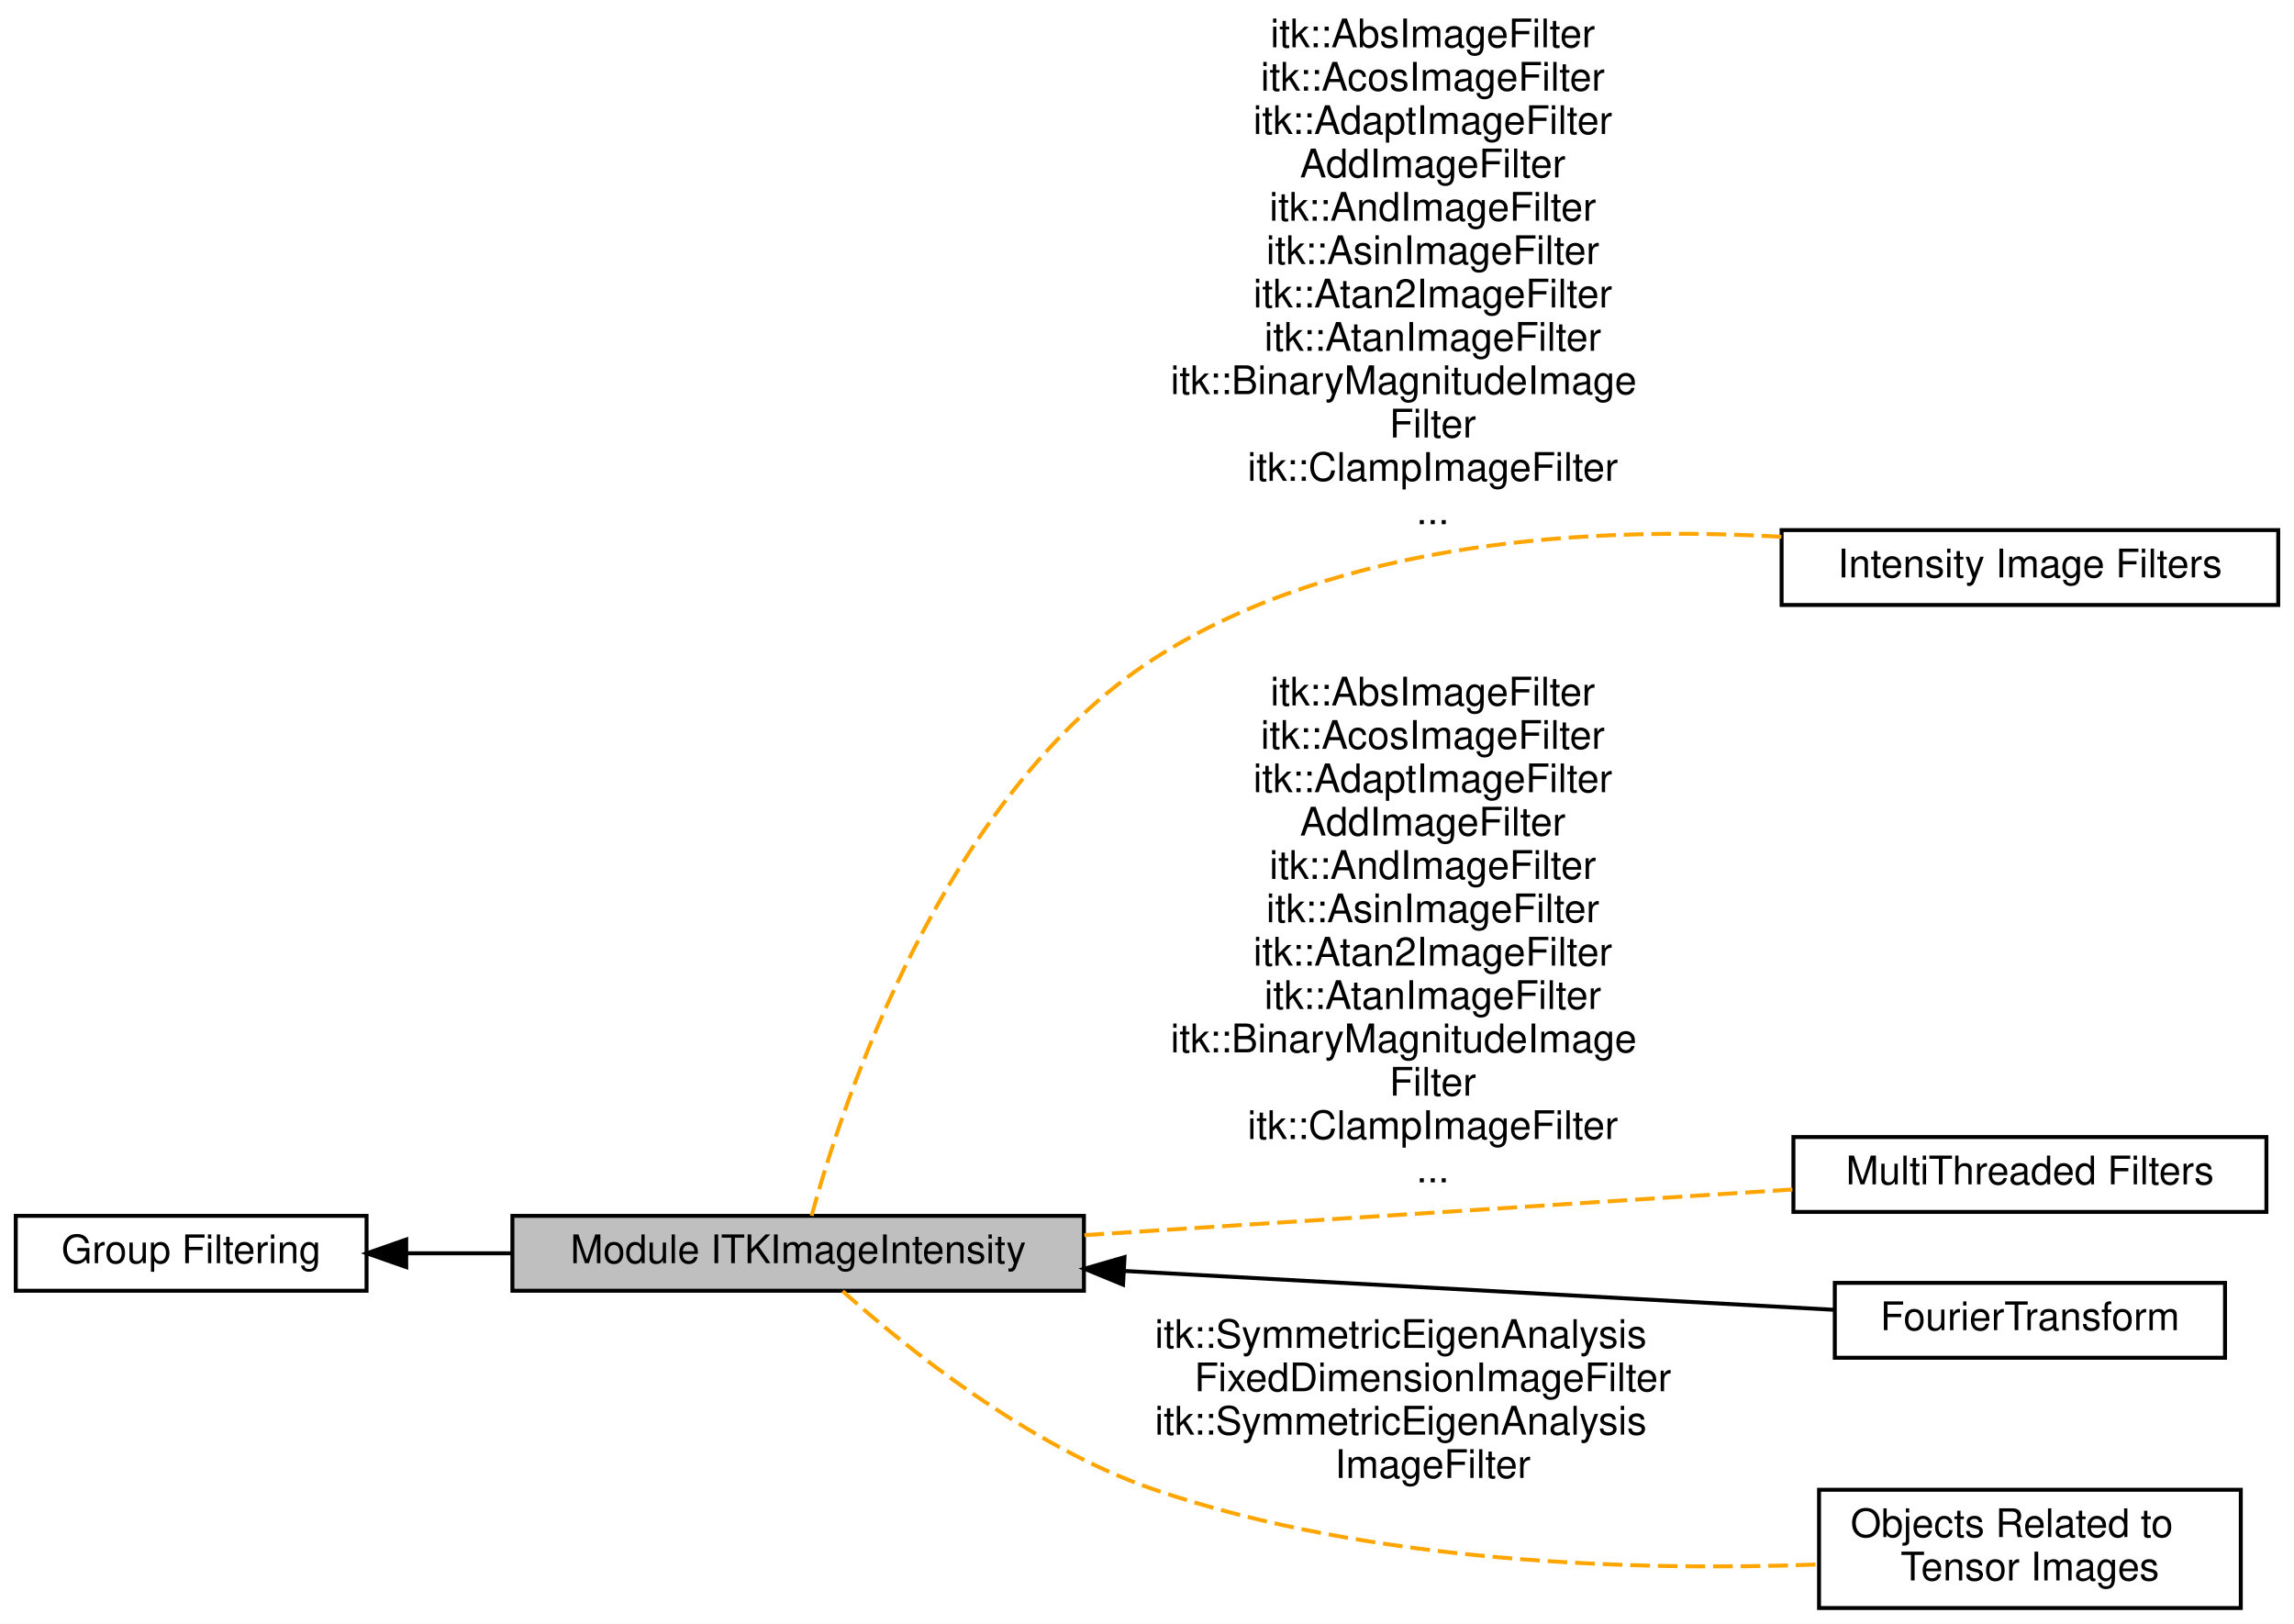
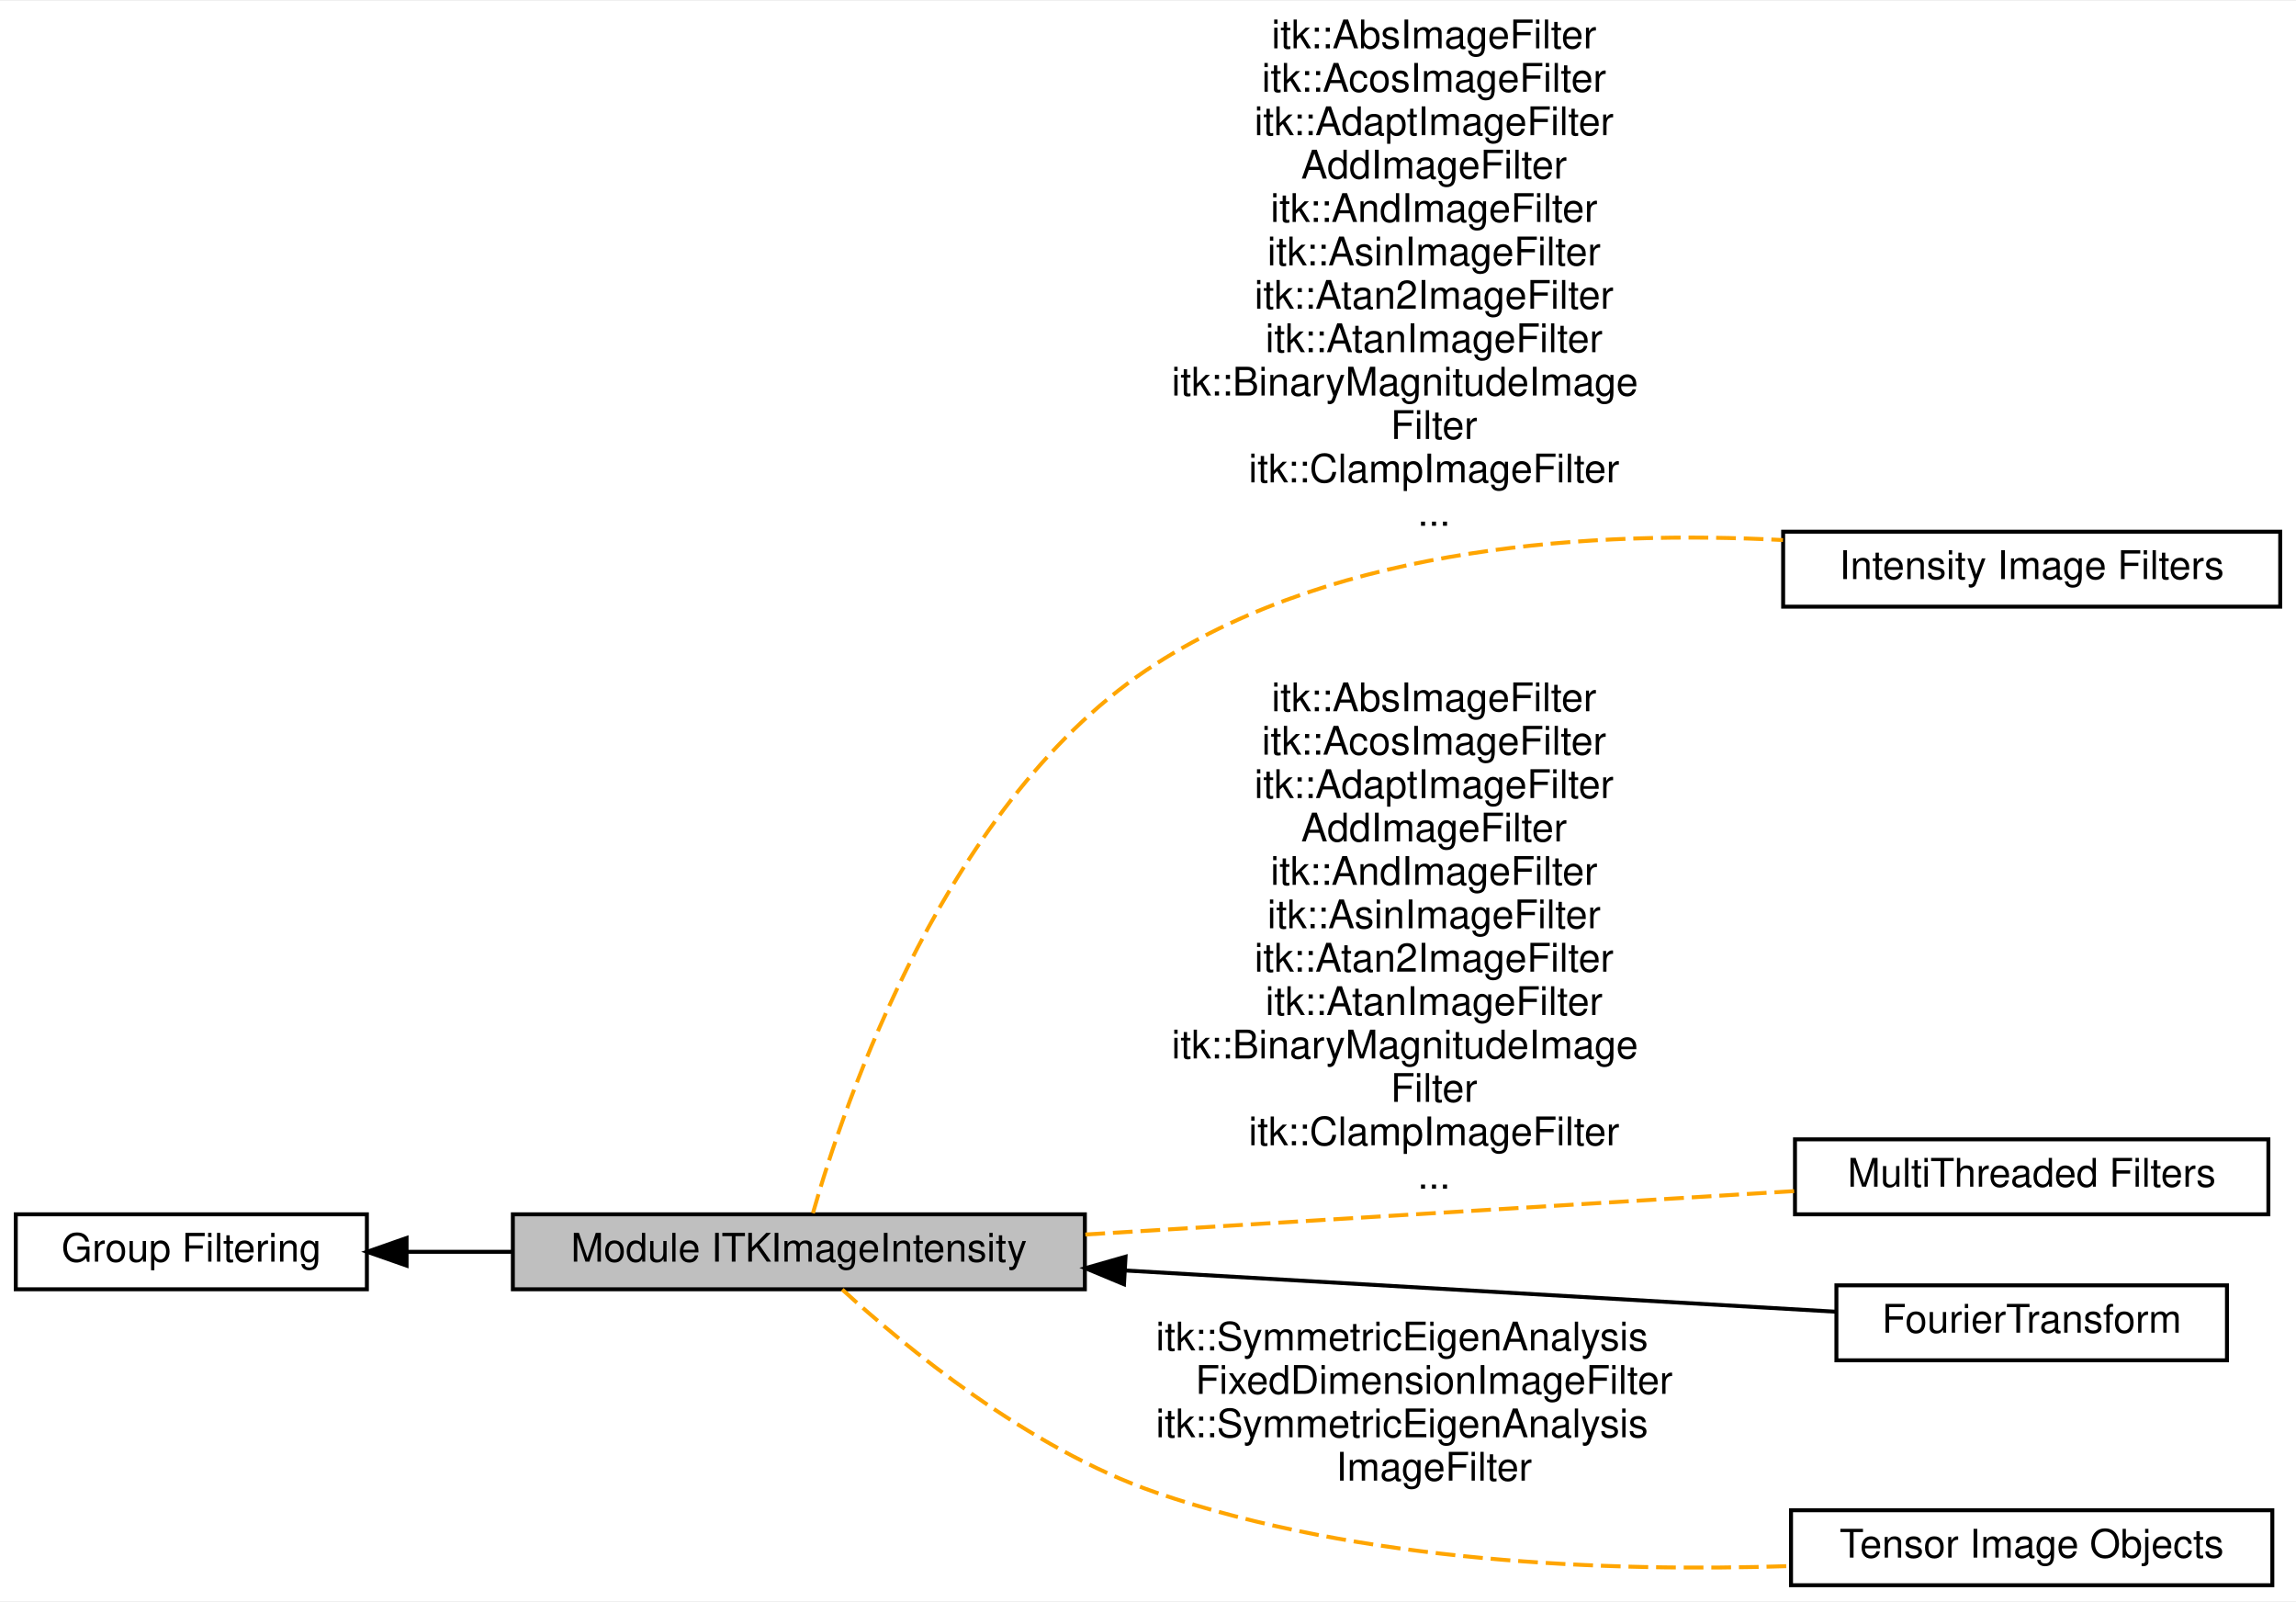
- <svg xmlns="http://www.w3.org/2000/svg" xmlns:xlink="http://www.w3.org/1999/xlink" width="582pt" height="412pt" viewBox="0.00 0.00 582.00 412.00">
-   <g id="graph0" class="graph" transform="scale(1 1) rotate(0) translate(4 408)">
-     <polygon fill="white" stroke="transparent" points="-4,4 -4,-408 578,-408 578,4 -4,4" />
+ <svg xmlns="http://www.w3.org/2000/svg" xmlns:xlink="http://www.w3.org/1999/xlink" width="582pt" height="406pt" viewBox="0.00 0.00 582.00 405.50">
+   <g id="graph0" class="graph" transform="scale(1 1) rotate(0) translate(4 401.5)">
+     <polygon fill="white" stroke="transparent" points="-4,4 -4,-401.5 578,-401.5 578,4 -4,4" />
    <g id="node1" class="node">
      <g id="a_node1">
        <a xlink:href="group__IntensityImageFilters.html" target="_top" xlink:title=" ">
-           <polygon fill="white" stroke="black" points="574,-273.5 448,-273.5 448,-254.5 574,-254.5 574,-273.5" />
-           <text text-anchor="middle" x="511" y="-261.5" font-family="Helvetica,sans-Serif" font-size="10.00">Intensity Image Filters</text>
+           <polygon fill="white" stroke="black" points="574,-267 448,-267 448,-248 574,-248 574,-267" />
+           <text text-anchor="middle" x="511" y="-255" font-family="Helvetica,sans-Serif" font-size="10.00">Intensity Image Filters</text>
        </a>
      </g>
    </g>
    <g id="node2" class="node">
      <g id="a_node2">
        <a xlink:title="This module contains filters that perform pixel-wise operations on the intensities of images....">
-           <polygon fill="#bfbfbf" stroke="black" points="271,-99.5 126,-99.5 126,-80.5 271,-80.5 271,-99.5" />
-           <text text-anchor="middle" x="198.5" y="-87.5" font-family="Helvetica,sans-Serif" font-size="10.00">Module ITKImageIntensity</text>
+           <polygon fill="#bfbfbf" stroke="black" points="271,-94 126,-94 126,-75 271,-75 271,-94" />
+           <text text-anchor="middle" x="198.5" y="-82" font-family="Helvetica,sans-Serif" font-size="10.00">Module ITKImageIntensity</text>
        </a>
      </g>
    </g>
    <g id="edge3" class="edge">
-       <path fill="none" stroke="orange" stroke-dasharray="5,2" d="M201.91,-99.53C209.41,-126.98 235.11,-206.48 289,-241 336.1,-271.17 400.74,-274.54 447.95,-271.79" />
-       <text text-anchor="middle" x="359.5" y="-396" font-family="Helvetica,sans-Serif" font-size="10.00">itk::AbsImageFilter</text>
-       <text text-anchor="middle" x="359.5" y="-385" font-family="Helvetica,sans-Serif" font-size="10.00">itk::AcosImageFilter</text>
-       <text text-anchor="middle" x="359.5" y="-374" font-family="Helvetica,sans-Serif" font-size="10.00">itk::AdaptImageFilter</text>
-       <text text-anchor="middle" x="359.5" y="-363" font-family="Helvetica,sans-Serif" font-size="10.00">AddImageFilter</text>
-       <text text-anchor="middle" x="359.5" y="-352" font-family="Helvetica,sans-Serif" font-size="10.00">itk::AndImageFilter</text>
-       <text text-anchor="middle" x="359.5" y="-341" font-family="Helvetica,sans-Serif" font-size="10.00">itk::AsinImageFilter</text>
-       <text text-anchor="middle" x="359.5" y="-330" font-family="Helvetica,sans-Serif" font-size="10.00">itk::Atan2ImageFilter</text>
-       <text text-anchor="middle" x="359.5" y="-319" font-family="Helvetica,sans-Serif" font-size="10.00">itk::AtanImageFilter</text>
-       <text text-anchor="start" x="293" y="-308" font-family="Helvetica,sans-Serif" font-size="10.00">itk::BinaryMagnitudeImage</text>
-       <text text-anchor="middle" x="359.5" y="-297" font-family="Helvetica,sans-Serif" font-size="10.00">Filter</text>
-       <text text-anchor="middle" x="359.5" y="-286" font-family="Helvetica,sans-Serif" font-size="10.00">itk::ClampImageFilter</text>
-       <text text-anchor="middle" x="359.5" y="-275" font-family="Helvetica,sans-Serif" font-size="10.00">...</text>
+       <path fill="none" stroke="orange" stroke-dasharray="5,2" d="M202.07,-94.29C209.84,-121.71 235.87,-199.52 289,-233.5 336.14,-263.65 400.78,-267.35 447.97,-264.88" />
+       <text text-anchor="middle" x="359.5" y="-389.5" font-family="Helvetica,sans-Serif" font-size="10.00">itk::AbsImageFilter</text>
+       <text text-anchor="middle" x="359.5" y="-378.5" font-family="Helvetica,sans-Serif" font-size="10.00">itk::AcosImageFilter</text>
+       <text text-anchor="middle" x="359.5" y="-367.5" font-family="Helvetica,sans-Serif" font-size="10.00">itk::AdaptImageFilter</text>
+       <text text-anchor="middle" x="359.5" y="-356.5" font-family="Helvetica,sans-Serif" font-size="10.00">AddImageFilter</text>
+       <text text-anchor="middle" x="359.5" y="-345.5" font-family="Helvetica,sans-Serif" font-size="10.00">itk::AndImageFilter</text>
+       <text text-anchor="middle" x="359.5" y="-334.5" font-family="Helvetica,sans-Serif" font-size="10.00">itk::AsinImageFilter</text>
+       <text text-anchor="middle" x="359.5" y="-323.5" font-family="Helvetica,sans-Serif" font-size="10.00">itk::Atan2ImageFilter</text>
+       <text text-anchor="middle" x="359.5" y="-312.5" font-family="Helvetica,sans-Serif" font-size="10.00">itk::AtanImageFilter</text>
+       <text text-anchor="start" x="293" y="-301.5" font-family="Helvetica,sans-Serif" font-size="10.00">itk::BinaryMagnitudeImage</text>
+       <text text-anchor="middle" x="359.5" y="-290.5" font-family="Helvetica,sans-Serif" font-size="10.00">Filter</text>
+       <text text-anchor="middle" x="359.5" y="-279.5" font-family="Helvetica,sans-Serif" font-size="10.00">itk::ClampImageFilter</text>
+       <text text-anchor="middle" x="359.5" y="-268.5" font-family="Helvetica,sans-Serif" font-size="10.00">...</text>
    </g>
    <g id="node3" class="node">
      <g id="a_node3">
        <a xlink:href="group__MultiThreaded.html" target="_top" xlink:title=" ">
-           <polygon fill="white" stroke="black" points="571,-119.5 451,-119.5 451,-100.5 571,-100.5 571,-119.5" />
-           <text text-anchor="middle" x="511" y="-107.5" font-family="Helvetica,sans-Serif" font-size="10.00">MultiThreaded Filters</text>
+           <polygon fill="white" stroke="black" points="571,-113 451,-113 451,-94 571,-94 571,-113" />
+           <text text-anchor="middle" x="511" y="-101" font-family="Helvetica,sans-Serif" font-size="10.00">MultiThreaded Filters</text>
        </a>
      </g>
    </g>
    <g id="edge4" class="edge">
-       <path fill="none" stroke="orange" stroke-dasharray="5,2" d="M271.12,-94.61C325.66,-98.13 399.82,-102.9 450.97,-106.2" />
-       <text text-anchor="middle" x="359.5" y="-229" font-family="Helvetica,sans-Serif" font-size="10.00">itk::AbsImageFilter</text>
-       <text text-anchor="middle" x="359.5" y="-218" font-family="Helvetica,sans-Serif" font-size="10.00">itk::AcosImageFilter</text>
-       <text text-anchor="middle" x="359.5" y="-207" font-family="Helvetica,sans-Serif" font-size="10.00">itk::AdaptImageFilter</text>
-       <text text-anchor="middle" x="359.5" y="-196" font-family="Helvetica,sans-Serif" font-size="10.00">AddImageFilter</text>
-       <text text-anchor="middle" x="359.5" y="-185" font-family="Helvetica,sans-Serif" font-size="10.00">itk::AndImageFilter</text>
-       <text text-anchor="middle" x="359.5" y="-174" font-family="Helvetica,sans-Serif" font-size="10.00">itk::AsinImageFilter</text>
-       <text text-anchor="middle" x="359.5" y="-163" font-family="Helvetica,sans-Serif" font-size="10.00">itk::Atan2ImageFilter</text>
-       <text text-anchor="middle" x="359.5" y="-152" font-family="Helvetica,sans-Serif" font-size="10.00">itk::AtanImageFilter</text>
-       <text text-anchor="start" x="293" y="-141" font-family="Helvetica,sans-Serif" font-size="10.00">itk::BinaryMagnitudeImage</text>
-       <text text-anchor="middle" x="359.5" y="-130" font-family="Helvetica,sans-Serif" font-size="10.00">Filter</text>
-       <text text-anchor="middle" x="359.5" y="-119" font-family="Helvetica,sans-Serif" font-size="10.00">itk::ClampImageFilter</text>
-       <text text-anchor="middle" x="359.5" y="-108" font-family="Helvetica,sans-Serif" font-size="10.00">...</text>
+       <path fill="none" stroke="orange" stroke-dasharray="5,2" d="M271.12,-88.88C325.66,-92.22 399.82,-96.76 450.97,-99.89" />
+       <text text-anchor="middle" x="359.5" y="-221.5" font-family="Helvetica,sans-Serif" font-size="10.00">itk::AbsImageFilter</text>
+       <text text-anchor="middle" x="359.5" y="-210.5" font-family="Helvetica,sans-Serif" font-size="10.00">itk::AcosImageFilter</text>
+       <text text-anchor="middle" x="359.5" y="-199.5" font-family="Helvetica,sans-Serif" font-size="10.00">itk::AdaptImageFilter</text>
+       <text text-anchor="middle" x="359.5" y="-188.5" font-family="Helvetica,sans-Serif" font-size="10.00">AddImageFilter</text>
+       <text text-anchor="middle" x="359.5" y="-177.5" font-family="Helvetica,sans-Serif" font-size="10.00">itk::AndImageFilter</text>
+       <text text-anchor="middle" x="359.5" y="-166.5" font-family="Helvetica,sans-Serif" font-size="10.00">itk::AsinImageFilter</text>
+       <text text-anchor="middle" x="359.5" y="-155.5" font-family="Helvetica,sans-Serif" font-size="10.00">itk::Atan2ImageFilter</text>
+       <text text-anchor="middle" x="359.5" y="-144.5" font-family="Helvetica,sans-Serif" font-size="10.00">itk::AtanImageFilter</text>
+       <text text-anchor="start" x="293" y="-133.5" font-family="Helvetica,sans-Serif" font-size="10.00">itk::BinaryMagnitudeImage</text>
+       <text text-anchor="middle" x="359.5" y="-122.5" font-family="Helvetica,sans-Serif" font-size="10.00">Filter</text>
+       <text text-anchor="middle" x="359.5" y="-111.5" font-family="Helvetica,sans-Serif" font-size="10.00">itk::ClampImageFilter</text>
+       <text text-anchor="middle" x="359.5" y="-100.5" font-family="Helvetica,sans-Serif" font-size="10.00">...</text>
    </g>
    <g id="node4" class="node">
      <g id="a_node4">
        <a xlink:href="group__FourierTransform.html" target="_top" xlink:title=" ">
-           <polygon fill="white" stroke="black" points="560.5,-82.5 461.5,-82.5 461.5,-63.5 560.5,-63.5 560.5,-82.5" />
-           <text text-anchor="middle" x="511" y="-70.5" font-family="Helvetica,sans-Serif" font-size="10.00">FourierTransform</text>
+           <polygon fill="white" stroke="black" points="560.5,-76 461.5,-76 461.5,-57 560.5,-57 560.5,-76" />
+           <text text-anchor="middle" x="511" y="-64" font-family="Helvetica,sans-Serif" font-size="10.00">FourierTransform</text>
        </a>
      </g>
    </g>
    <g id="edge2" class="edge">
-       <path fill="none" stroke="black" d="M281.25,-85.52C338.58,-82.39 413.28,-78.3 461.45,-75.66" />
-       <polygon fill="black" stroke="black" points="280.92,-82.04 271.12,-86.08 281.3,-89.03 280.92,-82.04" />
+       <path fill="none" stroke="black" d="M281.25,-79.76C338.58,-76.44 413.28,-72.11 461.45,-69.31" />
+       <polygon fill="black" stroke="black" points="280.91,-76.27 271.12,-80.35 281.31,-83.26 280.91,-76.27" />
    </g>
    <g id="node5" class="node">
      <g id="a_node5">
-         <a xlink:href="group__TensorObjects.html" target="_top" xlink:title="This category includes the objects required for representing diffusion tensor images in ITK.">
-           <polygon fill="white" stroke="black" points="564.5,-30 457.5,-30 457.5,0 564.5,0 564.5,-30" />
-           <text text-anchor="start" x="465.5" y="-18" font-family="Helvetica,sans-Serif" font-size="10.00">Objects Related to</text>
-           <text text-anchor="middle" x="511" y="-7" font-family="Helvetica,sans-Serif" font-size="10.00"> Tensor Images</text>
+         <a xlink:href="group__TensorObjects.html" target="_top" xlink:title="Objects required for representing diffusion tensor images in ITK.">
+           <polygon fill="white" stroke="black" points="572,-19 450,-19 450,0 572,0 572,-19" />
+           <text text-anchor="middle" x="511" y="-7" font-family="Helvetica,sans-Serif" font-size="10.00">Tensor Image Objects</text>
        </a>
      </g>
    </g>
    <g id="edge5" class="edge">
-       <path fill="none" stroke="orange" stroke-dasharray="5,2" d="M209.79,-80.39C225.49,-66.41 256.96,-40.95 289,-30 344.13,-11.17 411.41,-9.37 457.15,-11.04" />
-       <text text-anchor="start" x="289" y="-66" font-family="Helvetica,sans-Serif" font-size="10.00">itk::SymmetricEigenAnalysis</text>
-       <text text-anchor="middle" x="359.5" y="-55" font-family="Helvetica,sans-Serif" font-size="10.00">FixedDimensionImageFilter</text>
-       <text text-anchor="start" x="289" y="-44" font-family="Helvetica,sans-Serif" font-size="10.00">itk::SymmetricEigenAnalysis</text>
-       <text text-anchor="middle" x="359.5" y="-33" font-family="Helvetica,sans-Serif" font-size="10.00">ImageFilter</text>
+       <path fill="none" stroke="orange" stroke-dasharray="5,2" d="M209.5,-74.94C225.05,-60.76 256.63,-34.61 289,-23.5 341.18,-5.58 404.3,-3.35 449.7,-4.85" />
+       <text text-anchor="start" x="289" y="-59.5" font-family="Helvetica,sans-Serif" font-size="10.00">itk::SymmetricEigenAnalysis</text>
+       <text text-anchor="middle" x="359.5" y="-48.5" font-family="Helvetica,sans-Serif" font-size="10.00">FixedDimensionImageFilter</text>
+       <text text-anchor="start" x="289" y="-37.5" font-family="Helvetica,sans-Serif" font-size="10.00">itk::SymmetricEigenAnalysis</text>
+       <text text-anchor="middle" x="359.5" y="-26.5" font-family="Helvetica,sans-Serif" font-size="10.00">ImageFilter</text>
    </g>
    <g id="node6" class="node">
      <g id="a_node6">
        <a xlink:href="group__Group-Filtering.html" target="_top" xlink:title="This group of modules are filters that modify data in the ITK pipeline framework. These filters take ...">
-           <polygon fill="white" stroke="black" points="89,-99.5 0,-99.5 0,-80.5 89,-80.5 89,-99.5" />
-           <text text-anchor="middle" x="44.5" y="-87.5" font-family="Helvetica,sans-Serif" font-size="10.00">Group Filtering</text>
+           <polygon fill="white" stroke="black" points="89,-94 0,-94 0,-75 89,-75 89,-94" />
+           <text text-anchor="middle" x="44.5" y="-82" font-family="Helvetica,sans-Serif" font-size="10.00">Group Filtering</text>
        </a>
      </g>
    </g>
    <g id="edge1" class="edge">
-       <path fill="none" stroke="black" d="M99.3,-90C107.88,-90 116.89,-90 125.81,-90" />
-       <polygon fill="black" stroke="black" points="99.06,-86.5 89.06,-90 99.06,-93.5 99.06,-86.5" />
+       <path fill="none" stroke="black" d="M99.3,-84.5C107.88,-84.5 116.89,-84.5 125.81,-84.5" />
+       <polygon fill="black" stroke="black" points="99.06,-81 89.06,-84.5 99.06,-88 99.06,-81" />
    </g>
  </g>
</svg>
